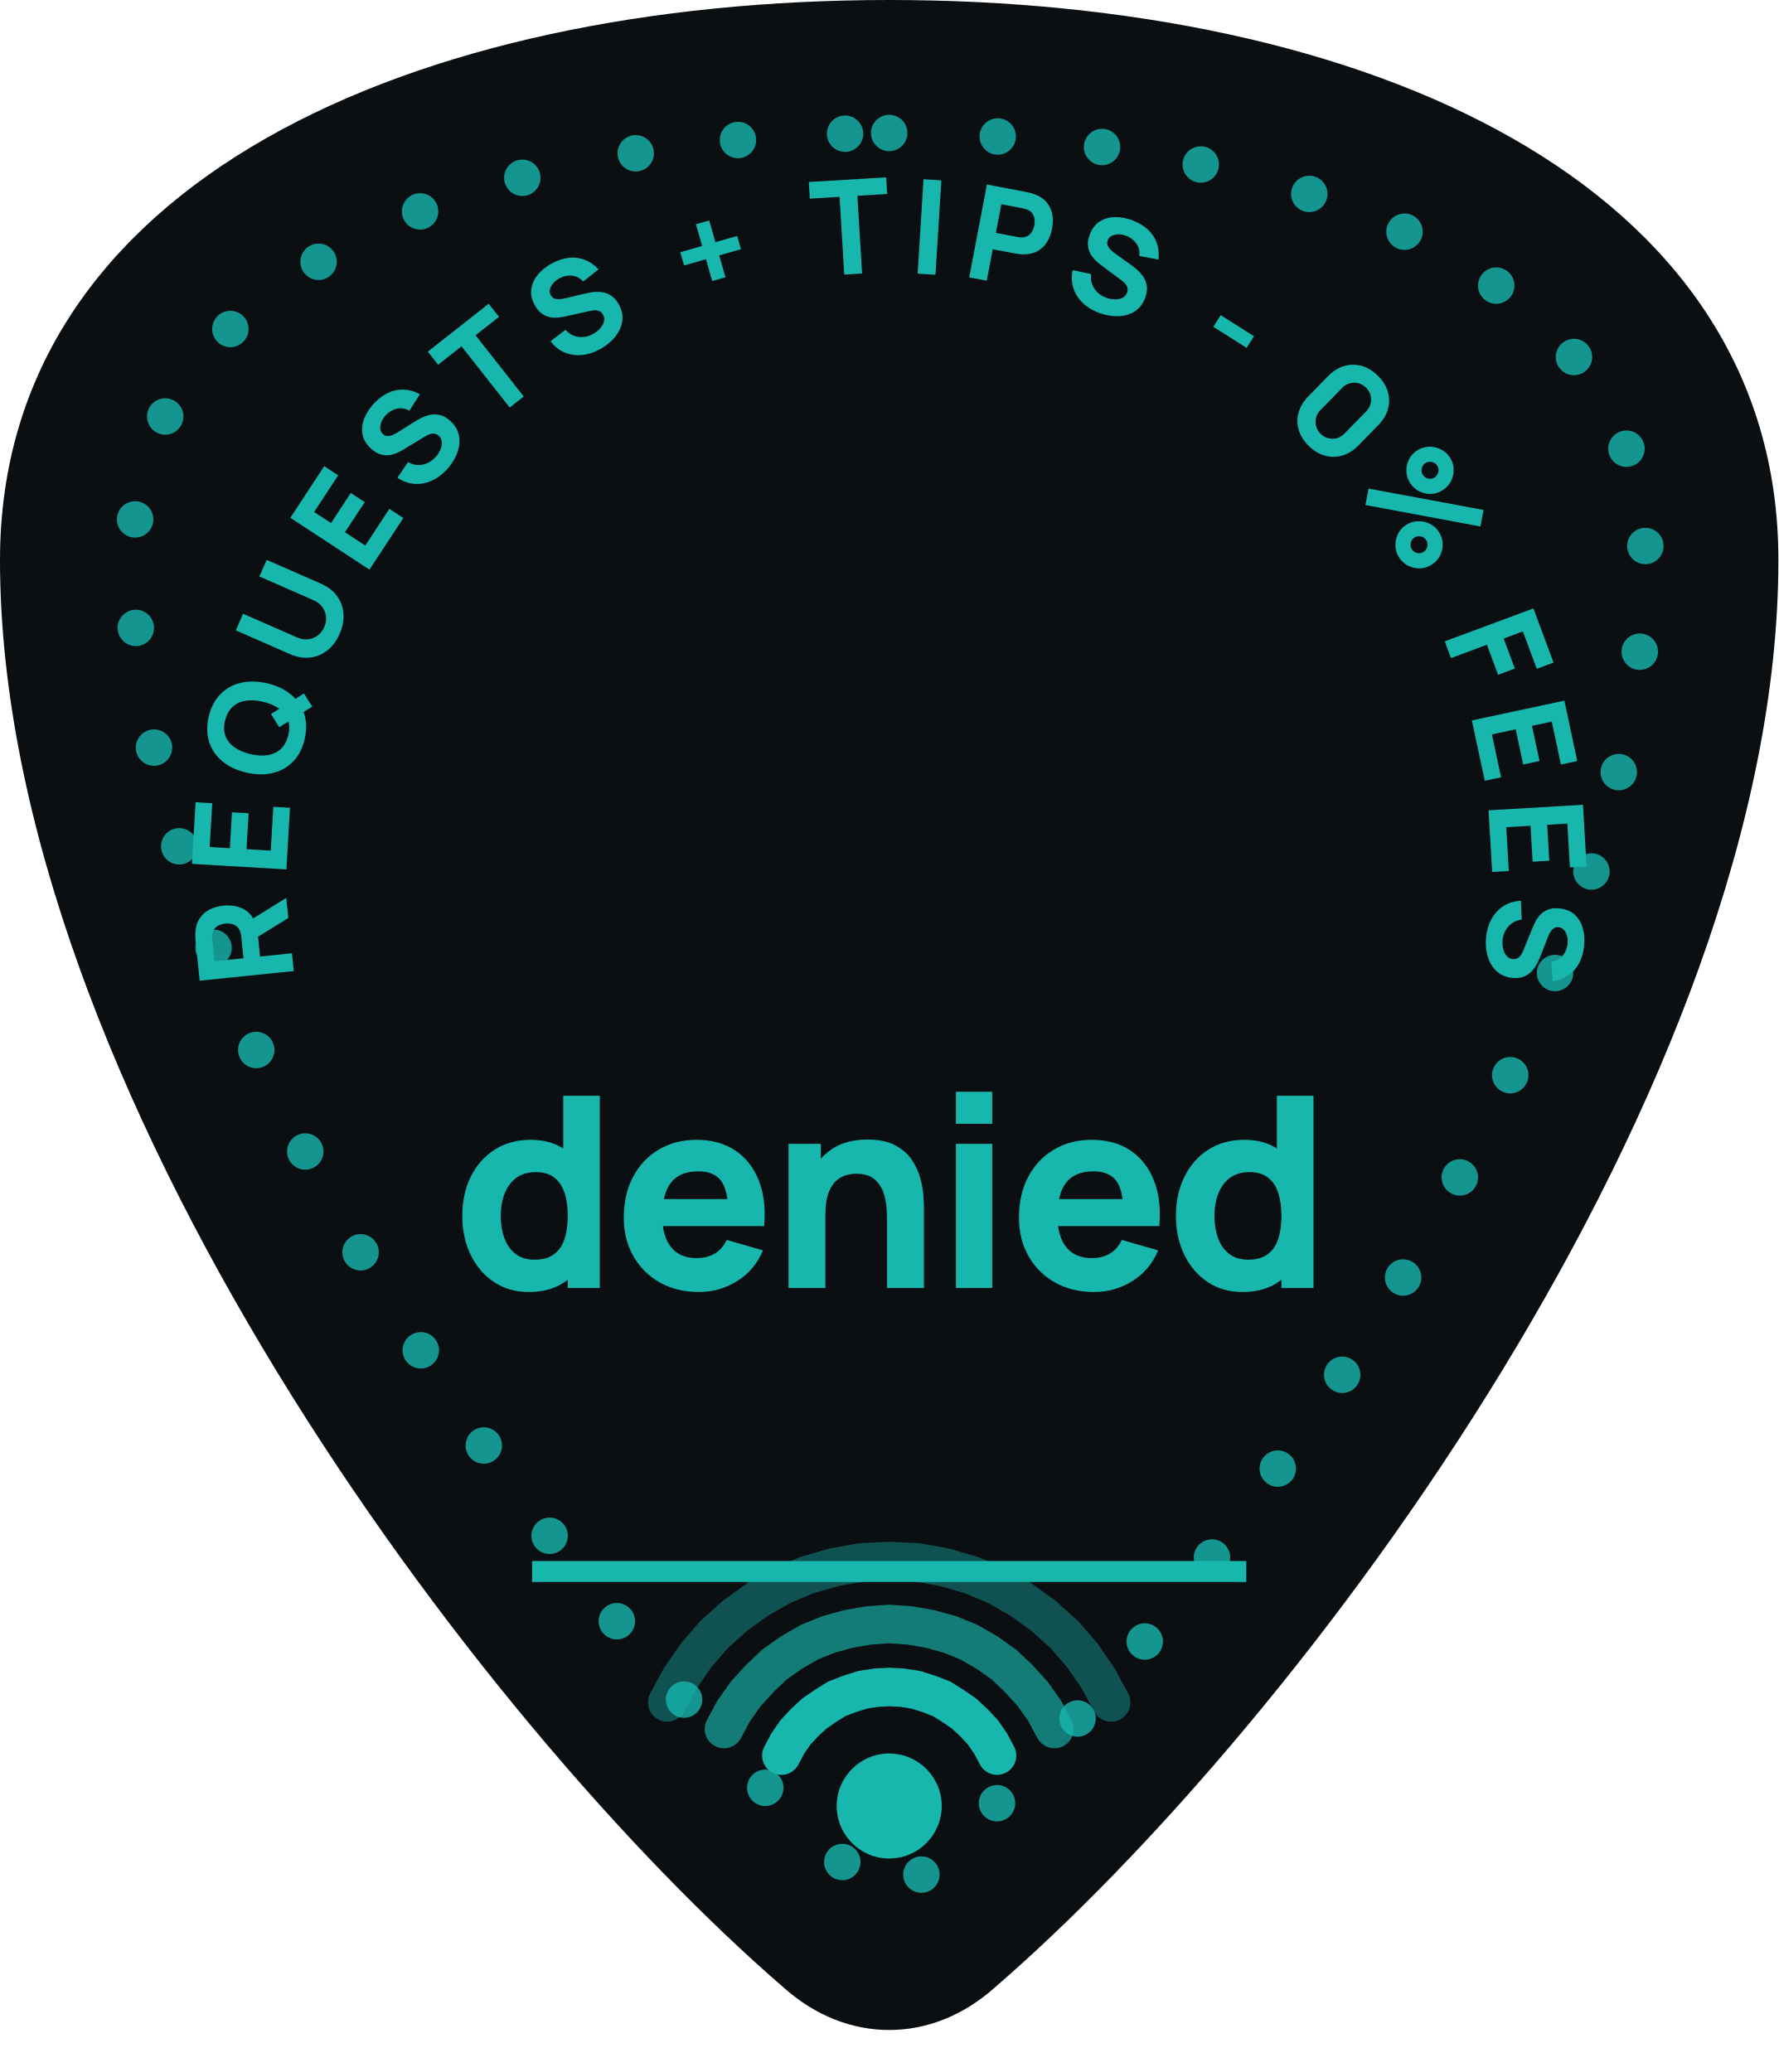
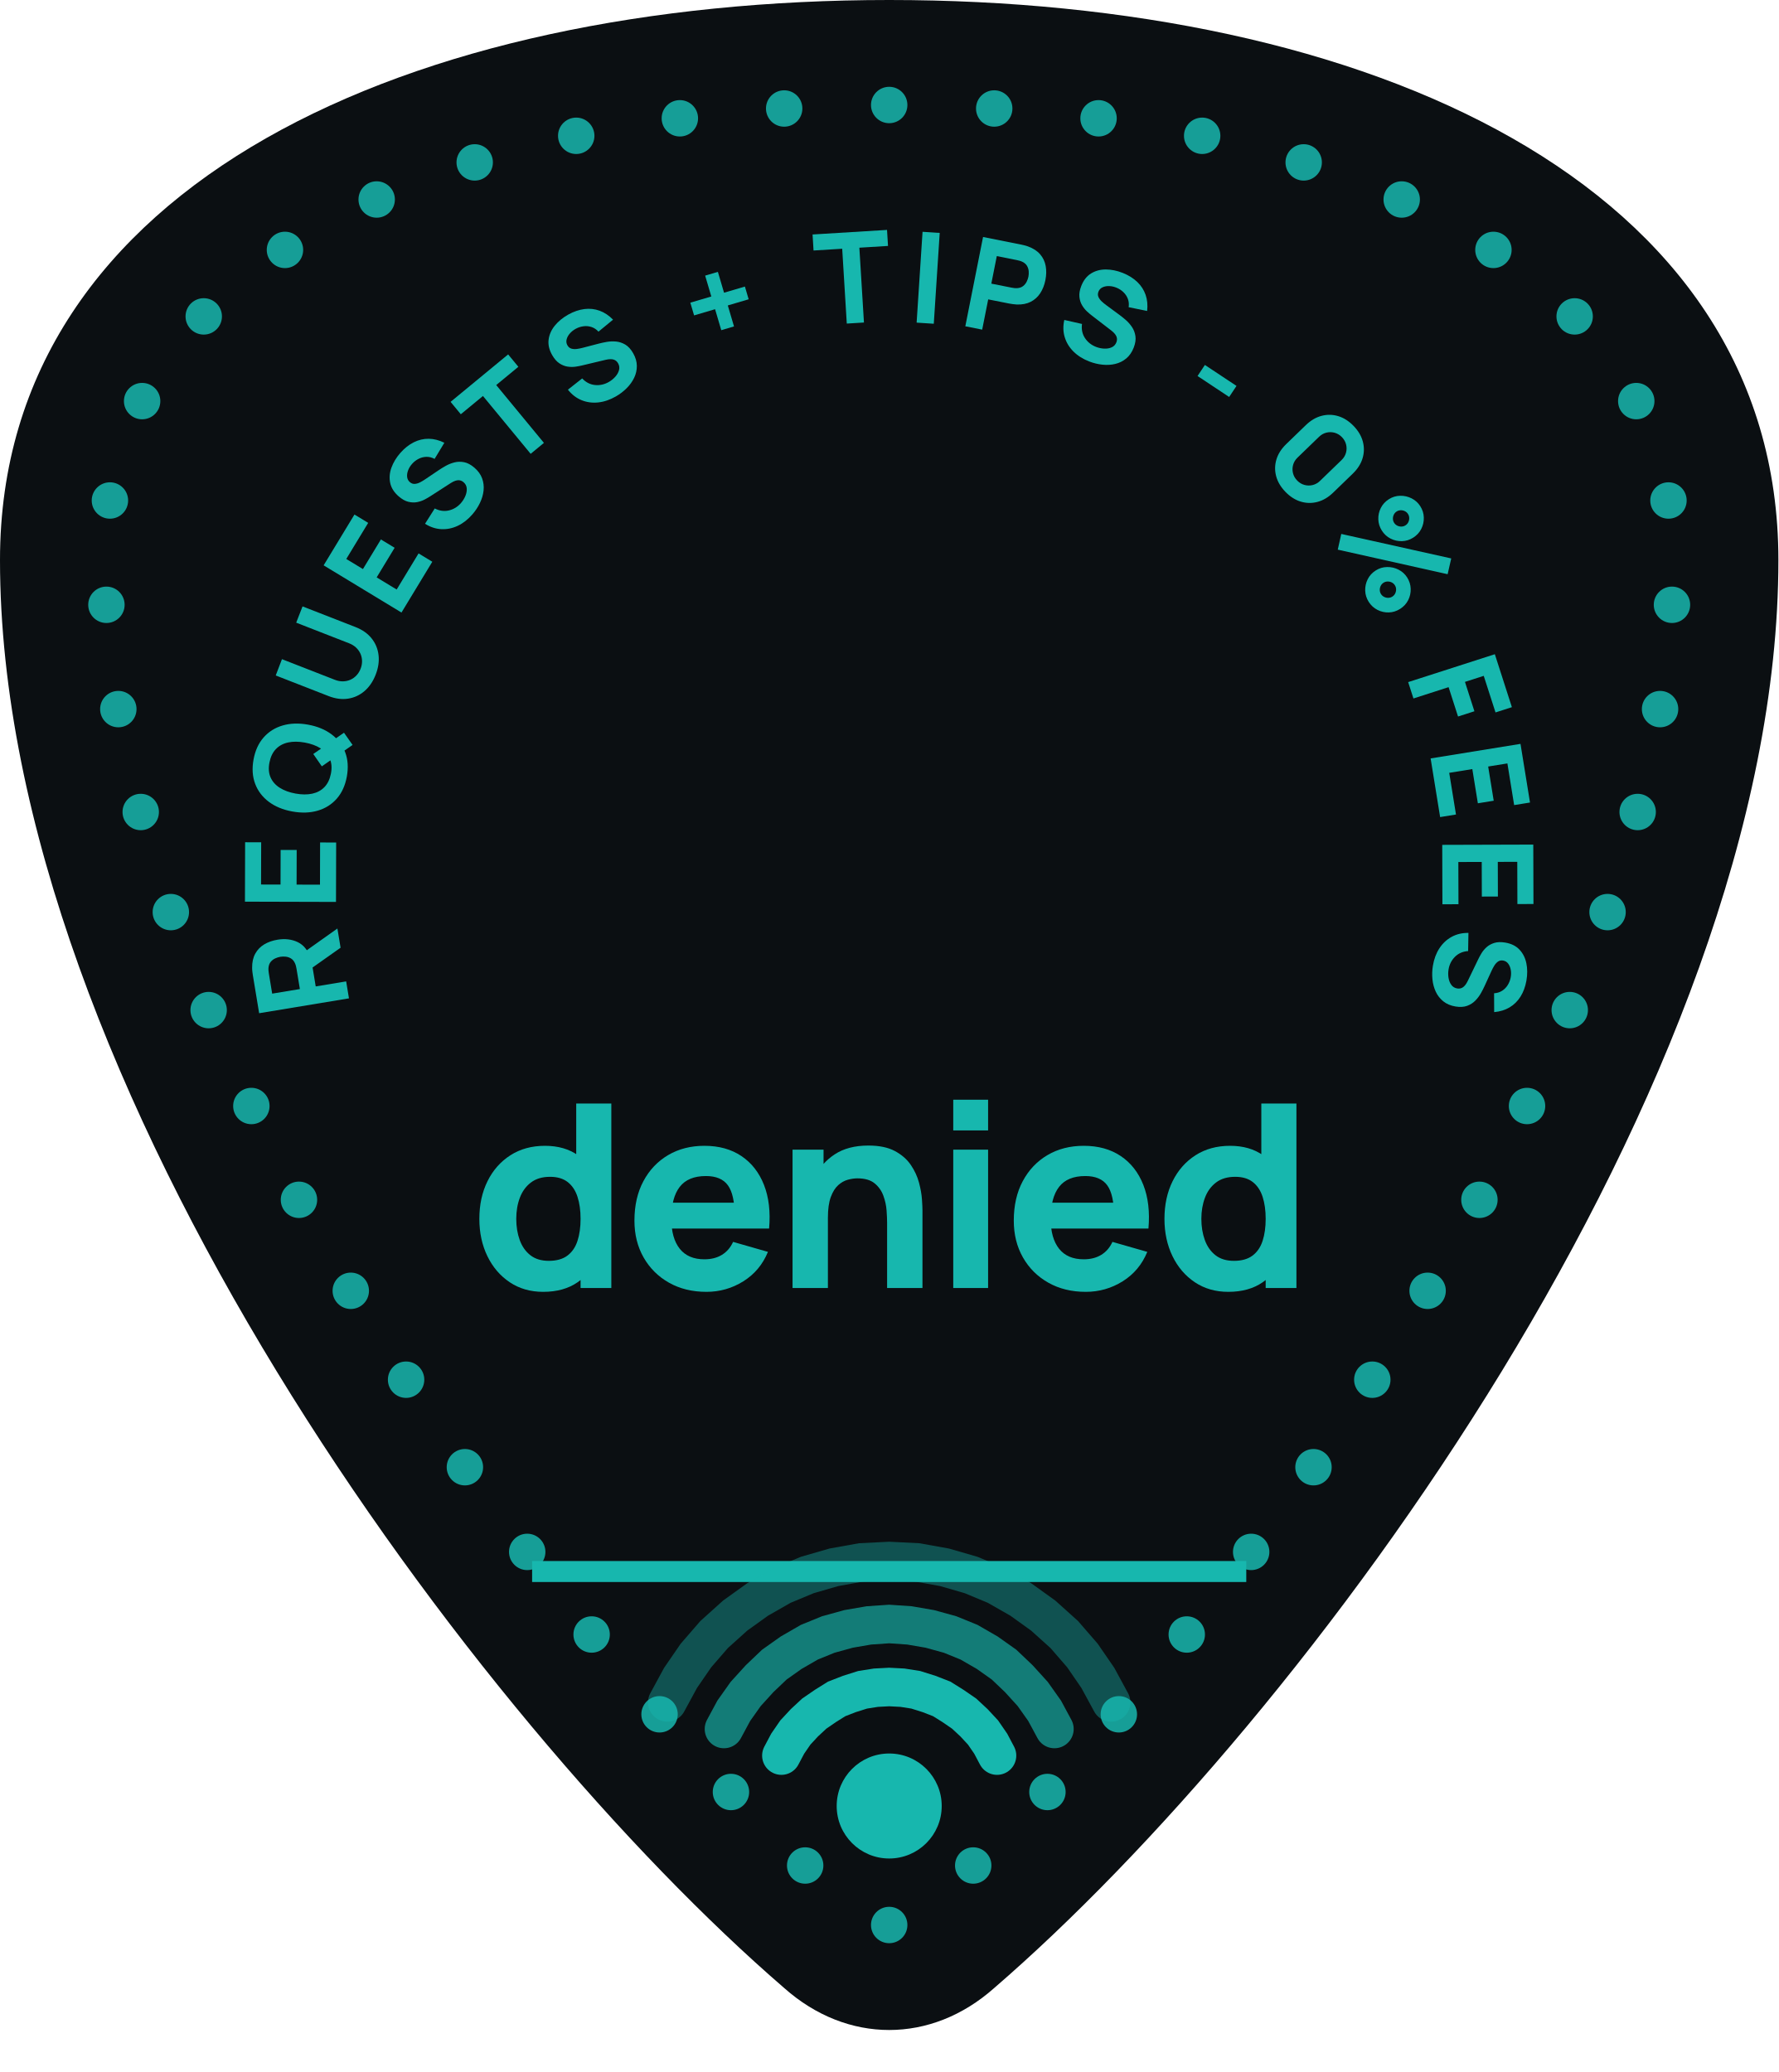
<svg xmlns="http://www.w3.org/2000/svg" viewBox="0 0 25.4 29.6" width="25.4mm" height="29.6mm">
  <defs>
    <clipPath id="pk">
      <path d="M 12.7 0.0 C 19.5 0.0 25.4 2.6 25.4 8.0 C 25.4 15.5 18.6 24.6 14.2 28.4 C 13.3 29.2 12.1 29.2 11.2 28.4 C 6.8 24.6 0.0 15.5 0.0 8.0 C 0.0 2.6 5.9 0.0 12.7 0.0 Z" />
    </clipPath>
  </defs>
  <path d="M 12.7 0.0 C 19.5 0.0 25.4 2.6 25.4 8.0 C 25.4 15.5 18.6 24.6 14.2 28.4 C 13.3 29.2 12.1 29.2 11.2 28.4 C 6.8 24.6 0.0 15.5 0.0 8.0 C 0.0 2.6 5.9 0.0 12.7 0.0 Z" fill="#0B0F12" />
  <g clip-path="url(#pk)">
-     <circle cx="12.70" cy="1.90" r="0.26" fill="#17B7AE" opacity="0.8" />
-     <circle cx="14.25" cy="1.95" r="0.26" fill="#17B7AE" opacity="0.8" />
-     <circle cx="15.74" cy="2.10" r="0.26" fill="#17B7AE" opacity="0.8" />
-     <circle cx="17.15" cy="2.35" r="0.26" fill="#17B7AE" opacity="0.8" />
-     <circle cx="18.70" cy="2.77" r="0.26" fill="#17B7AE" opacity="0.8" />
-     <circle cx="20.06" cy="3.31" r="0.26" fill="#17B7AE" opacity="0.8" />
-     <circle cx="21.37" cy="4.08" r="0.26" fill="#17B7AE" opacity="0.8" />
-     <circle cx="22.48" cy="5.10" r="0.26" fill="#17B7AE" opacity="0.8" />
-     <circle cx="23.23" cy="6.41" r="0.26" fill="#17B7AE" opacity="0.8" />
-     <circle cx="23.50" cy="7.80" r="0.26" fill="#17B7AE" opacity="0.8" />
-     <circle cx="23.42" cy="9.31" r="0.26" fill="#17B7AE" opacity="0.8" />
-     <circle cx="23.12" cy="11.03" r="0.26" fill="#17B7AE" opacity="0.8" />
-     <circle cx="22.73" cy="12.45" r="0.26" fill="#17B7AE" opacity="0.8" />
-     <circle cx="22.21" cy="13.90" r="0.26" fill="#17B7AE" opacity="0.8" />
-     <circle cx="21.57" cy="15.36" r="0.26" fill="#17B7AE" opacity="0.8" />
-     <circle cx="20.85" cy="16.82" r="0.26" fill="#17B7AE" opacity="0.8" />
-     <circle cx="20.04" cy="18.25" r="0.26" fill="#17B7AE" opacity="0.8" />
-     <circle cx="19.17" cy="19.64" r="0.26" fill="#17B7AE" opacity="0.8" />
-     <circle cx="18.25" cy="20.98" r="0.26" fill="#17B7AE" opacity="0.8" />
-     <circle cx="17.31" cy="22.25" r="0.26" fill="#17B7AE" opacity="0.8" />
-     <circle cx="16.35" cy="23.45" r="0.26" fill="#17B7AE" opacity="0.8" />
-     <circle cx="15.39" cy="24.55" r="0.26" fill="#17B7AE" opacity="0.8" />
-     <circle cx="14.24" cy="25.76" r="0.26" fill="#17B7AE" opacity="0.8" />
-     <circle cx="13.16" cy="26.78" r="0.26" fill="#17B7AE" opacity="0.8" />
-     <circle cx="12.03" cy="26.60" r="0.26" fill="#17B7AE" opacity="0.8" />
-     <circle cx="10.93" cy="25.54" r="0.26" fill="#17B7AE" opacity="0.8" />
-     <circle cx="9.77" cy="24.28" r="0.26" fill="#17B7AE" opacity="0.8" />
-     <circle cx="8.81" cy="23.16" r="0.26" fill="#17B7AE" opacity="0.8" />
-     <circle cx="7.85" cy="21.94" r="0.26" fill="#17B7AE" opacity="0.8" />
-     <circle cx="6.91" cy="20.65" r="0.26" fill="#17B7AE" opacity="0.8" />
-     <circle cx="6.01" cy="19.29" r="0.26" fill="#17B7AE" opacity="0.8" />
-     <circle cx="5.15" cy="17.89" r="0.26" fill="#17B7AE" opacity="0.8" />
-     <circle cx="4.36" cy="16.45" r="0.26" fill="#17B7AE" opacity="0.8" />
-     <circle cx="3.66" cy="15.00" r="0.26" fill="#17B7AE" opacity="0.8" />
-     <circle cx="3.05" cy="13.54" r="0.26" fill="#17B7AE" opacity="0.8" />
-     <circle cx="2.56" cy="12.09" r="0.26" fill="#17B7AE" opacity="0.8" />
-     <circle cx="2.20" cy="10.68" r="0.26" fill="#17B7AE" opacity="0.8" />
-     <circle cx="1.94" cy="8.97" r="0.26" fill="#17B7AE" opacity="0.8" />
-     <circle cx="1.93" cy="7.42" r="0.26" fill="#17B7AE" opacity="0.8" />
-     <circle cx="2.36" cy="5.95" r="0.26" fill="#17B7AE" opacity="0.8" />
-     <circle cx="3.29" cy="4.70" r="0.26" fill="#17B7AE" opacity="0.8" />
-     <circle cx="4.55" cy="3.74" r="0.26" fill="#17B7AE" opacity="0.8" />
-     <circle cx="6.00" cy="3.02" r="0.26" fill="#17B7AE" opacity="0.8" />
-     <circle cx="7.46" cy="2.54" r="0.26" fill="#17B7AE" opacity="0.8" />
-     <circle cx="9.08" cy="2.19" r="0.26" fill="#17B7AE" opacity="0.8" />
-     <circle cx="10.54" cy="2.00" r="0.26" fill="#17B7AE" opacity="0.8" />
-     <circle cx="12.07" cy="1.91" r="0.26" fill="#17B7AE" opacity="0.8" />
+     <circle cx="12.70" cy="1.50" r="0.26" fill="#17B7AE" opacity="0.85" />
+     <circle cx="14.20" cy="1.55" r="0.26" fill="#17B7AE" opacity="0.85" />
+     <circle cx="15.69" cy="1.69" r="0.26" fill="#17B7AE" opacity="0.85" />
+     <circle cx="17.17" cy="1.94" r="0.26" fill="#17B7AE" opacity="0.85" />
+     <circle cx="18.62" cy="2.32" r="0.26" fill="#17B7AE" opacity="0.85" />
+     <circle cx="20.02" cy="2.85" r="0.26" fill="#17B7AE" opacity="0.85" />
+     <circle cx="21.33" cy="3.57" r="0.26" fill="#17B7AE" opacity="0.85" />
+     <circle cx="22.49" cy="4.52" r="0.26" fill="#17B7AE" opacity="0.85" />
+     <circle cx="23.37" cy="5.73" r="0.26" fill="#17B7AE" opacity="0.85" />
+     <circle cx="23.83" cy="7.15" r="0.26" fill="#17B7AE" opacity="0.85" />
+     <circle cx="23.88" cy="8.64" r="0.26" fill="#17B7AE" opacity="0.85" />
+     <circle cx="23.71" cy="10.13" r="0.26" fill="#17B7AE" opacity="0.85" />
+     <circle cx="23.39" cy="11.60" r="0.26" fill="#17B7AE" opacity="0.85" />
+     <circle cx="22.96" cy="13.03" r="0.26" fill="#17B7AE" opacity="0.85" />
+     <circle cx="22.42" cy="14.43" r="0.26" fill="#17B7AE" opacity="0.85" />
+     <circle cx="21.81" cy="15.80" r="0.26" fill="#17B7AE" opacity="0.85" />
+     <circle cx="21.13" cy="17.14" r="0.26" fill="#17B7AE" opacity="0.85" />
+     <circle cx="20.39" cy="18.44" r="0.26" fill="#17B7AE" opacity="0.85" />
+     <circle cx="19.60" cy="19.71" r="0.26" fill="#17B7AE" opacity="0.85" />
+     <circle cx="18.76" cy="20.96" r="0.26" fill="#17B7AE" opacity="0.85" />
+     <circle cx="17.87" cy="22.17" r="0.26" fill="#17B7AE" opacity="0.85" />
+     <circle cx="16.95" cy="23.35" r="0.26" fill="#17B7AE" opacity="0.85" />
+     <circle cx="15.98" cy="24.49" r="0.26" fill="#17B7AE" opacity="0.85" />
+     <circle cx="14.96" cy="25.60" r="0.26" fill="#17B7AE" opacity="0.85" />
+     <circle cx="13.90" cy="26.65" r="0.26" fill="#17B7AE" opacity="0.85" />
+     <circle cx="12.70" cy="27.50" r="0.26" fill="#17B7AE" opacity="0.85" />
+     <circle cx="11.50" cy="26.65" r="0.26" fill="#17B7AE" opacity="0.85" />
+     <circle cx="10.44" cy="25.60" r="0.26" fill="#17B7AE" opacity="0.85" />
+     <circle cx="9.42" cy="24.49" r="0.26" fill="#17B7AE" opacity="0.85" />
+     <circle cx="8.45" cy="23.35" r="0.26" fill="#17B7AE" opacity="0.85" />
+     <circle cx="7.53" cy="22.17" r="0.26" fill="#17B7AE" opacity="0.85" />
+     <circle cx="6.64" cy="20.96" r="0.26" fill="#17B7AE" opacity="0.85" />
+     <circle cx="5.80" cy="19.71" r="0.26" fill="#17B7AE" opacity="0.85" />
+     <circle cx="5.01" cy="18.44" r="0.26" fill="#17B7AE" opacity="0.85" />
+     <circle cx="4.27" cy="17.14" r="0.26" fill="#17B7AE" opacity="0.85" />
+     <circle cx="3.59" cy="15.80" r="0.26" fill="#17B7AE" opacity="0.85" />
+     <circle cx="2.98" cy="14.43" r="0.26" fill="#17B7AE" opacity="0.85" />
+     <circle cx="2.44" cy="13.03" r="0.26" fill="#17B7AE" opacity="0.85" />
+     <circle cx="2.01" cy="11.60" r="0.26" fill="#17B7AE" opacity="0.85" />
+     <circle cx="1.69" cy="10.13" r="0.26" fill="#17B7AE" opacity="0.85" />
+     <circle cx="1.52" cy="8.64" r="0.26" fill="#17B7AE" opacity="0.85" />
+     <circle cx="1.57" cy="7.15" r="0.26" fill="#17B7AE" opacity="0.85" />
+     <circle cx="2.03" cy="5.73" r="0.26" fill="#17B7AE" opacity="0.85" />
+     <circle cx="2.91" cy="4.52" r="0.26" fill="#17B7AE" opacity="0.85" />
+     <circle cx="4.07" cy="3.57" r="0.26" fill="#17B7AE" opacity="0.85" />
+     <circle cx="5.38" cy="2.85" r="0.26" fill="#17B7AE" opacity="0.85" />
+     <circle cx="6.78" cy="2.32" r="0.26" fill="#17B7AE" opacity="0.85" />
+     <circle cx="8.23" cy="1.94" r="0.26" fill="#17B7AE" opacity="0.85" />
+     <circle cx="9.71" cy="1.69" r="0.26" fill="#17B7AE" opacity="0.85" />
+     <circle cx="11.20" cy="1.55" r="0.26" fill="#17B7AE" opacity="0.85" />
    <rect x="7.6" y="22.3" width="10.2" height="0.3" fill="#17B7AE" />
    <path d="M11.16 25.08 L11.25 24.91 L11.36 24.75 L11.49 24.61 L11.63 24.48 L11.79 24.37 L11.95 24.27 L12.13 24.20 L12.32 24.14 L12.51 24.11 L12.70 24.10 L12.89 24.11 L13.08 24.14 L13.27 24.20 L13.45 24.27 L13.61 24.37 L13.77 24.48 L13.91 24.61 L14.04 24.75 L14.15 24.91 L14.24 25.08" fill="none" stroke="#17B7AE" stroke-width="0.55" stroke-linecap="round" opacity="1.0" />
    <path d="M10.34 24.70 L10.48 24.44 L10.65 24.20 L10.85 23.98 L11.06 23.78 L11.30 23.61 L11.56 23.46 L11.83 23.35 L12.12 23.27 L12.41 23.22 L12.70 23.20 L12.99 23.22 L13.28 23.27 L13.57 23.35 L13.84 23.46 L14.10 23.61 L14.34 23.78 L14.55 23.98 L14.75 24.20 L14.92 24.44 L15.06 24.70" fill="none" stroke="#17B7AE" stroke-width="0.55" stroke-linecap="round" opacity="0.65" />
    <path d="M9.53 24.32 L9.72 23.97 L9.94 23.65 L10.20 23.35 L10.50 23.08 L10.82 22.85 L11.17 22.65 L11.53 22.50 L11.91 22.39 L12.30 22.32 L12.70 22.30 L13.10 22.32 L13.49 22.39 L13.87 22.50 L14.23 22.65 L14.58 22.85 L14.90 23.08 L15.20 23.35 L15.46 23.65 L15.68 23.97 L15.87 24.32" fill="none" stroke="#17B7AE" stroke-width="0.55" stroke-linecap="round" opacity="0.4" />
    <circle cx="12.7" cy="25.8" r="0.75" fill="#17B7AE" />
-     <g transform="translate(4.145 13.378) rotate(-95.86)" opacity="1.0">
-       <path transform="translate(-0.628 0) scale(0.000938 -0.000938)" d="M140 0V1440H748Q769 1440 804.5 1438.5Q840 1437 868 1432Q997 1412 1079.5 1347.0Q1162 1282 1201.0 1183.5Q1240 1085 1240 964Q1240 783 1150.0 654.5Q1060 526 868 496L748 488H412V0ZM952 0 668 586 948 640 1260 0ZM412 742H736Q757 742 782.0 744.0Q807 746 828 752Q883 767 913.0 802.5Q943 838 954.5 881.5Q966 925 966 964Q966 1003 954.5 1046.5Q943 1090 913.0 1125.5Q883 1161 828 1176Q807 1182 782.0 1184.0Q757 1186 736 1186H412Z" fill="#17B7AE" />
+     <g transform="translate(4.906 13.790) rotate(-99.40)" opacity="1.0">
+       <path transform="translate(-0.605 0) scale(0.000903 -0.000903)" d="M140 0V1440H748Q769 1440 804.5 1438.5Q840 1437 868 1432Q997 1412 1079.5 1347.0Q1162 1282 1201.0 1183.5Q1240 1085 1240 964Q1240 783 1150.0 654.5Q1060 526 868 496L748 488H412V0ZM952 0 668 586 948 640 1260 0ZM412 742H736Q757 742 782.0 744.0Q807 746 828 752Q883 767 913.0 802.5Q943 838 954.5 881.5Q966 925 966 964Q966 1003 954.5 1046.5Q943 1090 913.0 1125.5Q883 1161 828 1176Q807 1182 782.0 1184.0Q757 1186 736 1186H412Z" fill="#17B7AE" />
    </g>
-     <g transform="translate(4.115 11.999) rotate(-86.66)" opacity="1.0">
-       <path transform="translate(-0.553 0) scale(0.000938 -0.000938)" d="M140 0V1440H1080V1186H412V878H960V624H412V254H1080V0Z" fill="#17B7AE" />
+     <g transform="translate(4.800 12.478) rotate(-89.84)" opacity="1.0">
+       <path transform="translate(-0.533 0) scale(0.000903 -0.000903)" d="M140 0V1440H1080V1186H412V878H960V624H412V254H1080V0Z" fill="#17B7AE" />
    </g>
-     <g transform="translate(4.324 10.552) rotate(-76.91)" opacity="1.0">
-       <path transform="translate(-0.711 0) scale(0.000938 -0.000938)" d="M1266 -30 846 388 1014 556 1432 138ZM758 -30Q542 -30 385.5 64.0Q229 158 144.5 327.0Q60 496 60 720Q60 944 144.5 1113.0Q229 1282 385.5 1376.0Q542 1470 758 1470Q974 1470 1130.5 1376.0Q1287 1282 1371.5 1113.0Q1456 944 1456 720Q1456 496 1371.5 327.0Q1287 158 1130.5 64.0Q974 -30 758 -30ZM758 226Q895 224 986.0 285.0Q1077 346 1122.5 458.0Q1168 570 1168 720Q1168 870 1122.5 980.0Q1077 1090 986.0 1151.0Q895 1212 758 1214Q621 1216 530.0 1155.0Q439 1094 393.5 982.0Q348 870 348 720Q348 570 393.5 460.0Q439 350 530.0 289.0Q621 228 758 226Z" fill="#17B7AE" />
+     <g transform="translate(4.927 11.089) rotate(-79.71)" opacity="1.0">
+       <path transform="translate(-0.684 0) scale(0.000903 -0.000903)" d="M1266 -30 846 388 1014 556 1432 138ZM758 -30Q542 -30 385.5 64.0Q229 158 144.5 327.0Q60 496 60 720Q60 944 144.5 1113.0Q229 1282 385.5 1376.0Q542 1470 758 1470Q974 1470 1130.5 1376.0Q1287 1282 1371.5 1113.0Q1456 944 1456 720Q1456 496 1371.5 327.0Q1287 158 1130.5 64.0Q974 -30 758 -30ZM758 226Q895 224 986.0 285.0Q1077 346 1122.5 458.0Q1168 570 1168 720Q1168 870 1122.5 980.0Q1077 1090 986.0 1151.0Q895 1212 758 1214Q621 1216 530.0 1155.0Q439 1094 393.5 982.0Q348 870 348 720Q348 570 393.5 460.0Q439 350 530.0 289.0Q621 228 758 226Z" fill="#17B7AE" />
    </g>
-     <g transform="translate(4.825 9.044) rotate(-66.31)" opacity="1.0">
-       <path transform="translate(-0.681 0) scale(0.000938 -0.000938)" d="M726 -30Q552 -30 420.0 40.5Q288 111 214.0 239.0Q140 367 140 540V1438L416 1440V542Q416 471 440.0 413.0Q464 355 506.5 313.0Q549 271 605.5 248.5Q662 226 726 226Q792 226 848.5 249.0Q905 272 947.0 314.0Q989 356 1012.5 414.0Q1036 472 1036 542V1440H1312V540Q1312 367 1238.0 239.0Q1164 111 1032.0 40.5Q900 -30 726 -30Z" fill="#17B7AE" />
+     <g transform="translate(5.340 9.629) rotate(-68.69)" opacity="1.0">
+       <path transform="translate(-0.655 0) scale(0.000903 -0.000903)" d="M726 -30Q552 -30 420.0 40.5Q288 111 214.0 239.0Q140 367 140 540V1438L416 1440V542Q416 471 440.0 413.0Q464 355 506.5 313.0Q549 271 605.5 248.5Q662 226 726 226Q792 226 848.5 249.0Q905 272 947.0 314.0Q989 356 1012.5 414.0Q1036 472 1036 542V1440H1312V540Q1312 367 1238.0 239.0Q1164 111 1032.0 40.5Q900 -30 726 -30Z" fill="#17B7AE" />
    </g>
-     <g transform="translate(5.508 7.785) rotate(-56.75)" opacity="1.0">
-       <path transform="translate(-0.553 0) scale(0.000938 -0.000938)" d="M140 0V1440H1080V1186H412V878H960V624H412V254H1080V0Z" fill="#17B7AE" />
+     <g transform="translate(5.945 8.403) rotate(-58.76)" opacity="1.0">
+       <path transform="translate(-0.533 0) scale(0.000903 -0.000903)" d="M140 0V1440H1080V1186H412V878H960V624H412V254H1080V0Z" fill="#17B7AE" />
    </g>
-     <g transform="translate(6.355 6.695) rotate(-47.55)" opacity="1.0">
-       <path transform="translate(-0.629 0) scale(0.000938 -0.000938)" d="M684 -30Q524 -30 395.5 26.5Q267 83 184.5 188.5Q102 294 80 440L364 482Q394 358 488.0 291.0Q582 224 702 224Q769 224 832.0 245.0Q895 266 935.5 307.0Q976 348 976 408Q976 430 969.5 450.5Q963 471 948.0 489.0Q933 507 905.5 523.0Q878 539 836 552L462 662Q420 674 364.5 696.0Q309 718 257.0 759.0Q205 800 170.5 867.5Q136 935 136 1038Q136 1183 209.0 1279.0Q282 1375 404.0 1422.0Q526 1469 674 1468Q823 1466 940.0 1417.0Q1057 1368 1136.0 1274.5Q1215 1181 1250 1046L956 996Q940 1066 897.0 1114.0Q854 1162 794.5 1187.0Q735 1212 670 1214Q606 1216 549.5 1196.5Q493 1177 457.5 1140.0Q422 1103 422 1052Q422 1005 451.0 975.5Q480 946 524.0 928.0Q568 910 614 898L864 830Q920 815 988.0 790.5Q1056 766 1118.5 722.5Q1181 679 1221.5 608.0Q1262 537 1262 428Q1262 312 1213.5 225.5Q1165 139 1083.0 82.5Q1001 26 897.5 -2.0Q794 -30 684 -30Z" fill="#17B7AE" />
+     <g transform="translate(6.720 7.338) rotate(-49.20)" opacity="1.0">
+       <path transform="translate(-0.606 0) scale(0.000903 -0.000903)" d="M684 -30Q524 -30 395.5 26.5Q267 83 184.5 188.5Q102 294 80 440L364 482Q394 358 488.0 291.0Q582 224 702 224Q769 224 832.0 245.0Q895 266 935.5 307.0Q976 348 976 408Q976 430 969.5 450.5Q963 471 948.0 489.0Q933 507 905.5 523.0Q878 539 836 552L462 662Q420 674 364.5 696.0Q309 718 257.0 759.0Q205 800 170.5 867.5Q136 935 136 1038Q136 1183 209.0 1279.0Q282 1375 404.0 1422.0Q526 1469 674 1468Q823 1466 940.0 1417.0Q1057 1368 1136.0 1274.5Q1215 1181 1250 1046L956 996Q940 1066 897.0 1114.0Q854 1162 794.5 1187.0Q735 1212 670 1214Q606 1216 549.5 1196.5Q493 1177 457.5 1140.0Q422 1103 422 1052Q422 1005 451.0 975.5Q480 946 524.0 928.0Q568 910 614 898L864 830Q920 815 988.0 790.5Q1056 766 1118.5 722.5Q1181 679 1221.5 608.0Q1262 537 1262 428Q1262 312 1213.5 225.5Q1165 139 1083.0 82.5Q1001 26 897.5 -2.0Q794 -30 684 -30Z" fill="#17B7AE" />
    </g>
-     <g transform="translate(7.380 5.743) rotate(-38.21)" opacity="1.0">
-       <path transform="translate(-0.572 0) scale(0.000938 -0.000938)" d="M474 0V1186H20V1440H1200V1186H746V0Z" fill="#17B7AE" />
+     <g transform="translate(7.674 6.405) rotate(-39.51)" opacity="1.0">
+       <path transform="translate(-0.551 0) scale(0.000903 -0.000903)" d="M474 0V1186H20V1440H1200V1186H746V0Z" fill="#17B7AE" />
    </g>
-     <g transform="translate(8.547 4.969) rotate(-28.88)" opacity="1.0">
-       <path transform="translate(-0.629 0) scale(0.000938 -0.000938)" d="M684 -30Q524 -30 395.5 26.5Q267 83 184.5 188.5Q102 294 80 440L364 482Q394 358 488.0 291.0Q582 224 702 224Q769 224 832.0 245.0Q895 266 935.5 307.0Q976 348 976 408Q976 430 969.5 450.5Q963 471 948.0 489.0Q933 507 905.5 523.0Q878 539 836 552L462 662Q420 674 364.5 696.0Q309 718 257.0 759.0Q205 800 170.5 867.5Q136 935 136 1038Q136 1183 209.0 1279.0Q282 1375 404.0 1422.0Q526 1469 674 1468Q823 1466 940.0 1417.0Q1057 1368 1136.0 1274.5Q1215 1181 1250 1046L956 996Q940 1066 897.0 1114.0Q854 1162 794.5 1187.0Q735 1212 670 1214Q606 1216 549.5 1196.5Q493 1177 457.5 1140.0Q422 1103 422 1052Q422 1005 451.0 975.5Q480 946 524.0 928.0Q568 910 614 898L864 830Q920 815 988.0 790.5Q1056 766 1118.5 722.5Q1181 679 1221.5 608.0Q1262 537 1262 428Q1262 312 1213.5 225.5Q1165 139 1083.0 82.5Q1001 26 897.5 -2.0Q794 -30 684 -30Z" fill="#17B7AE" />
+     <g transform="translate(8.772 5.646) rotate(-29.82)" opacity="1.0">
+       <path transform="translate(-0.606 0) scale(0.000903 -0.000903)" d="M684 -30Q524 -30 395.5 26.5Q267 83 184.5 188.5Q102 294 80 440L364 482Q394 358 488.0 291.0Q582 224 702 224Q769 224 832.0 245.0Q895 266 935.5 307.0Q976 348 976 408Q976 430 969.5 450.5Q963 471 948.0 489.0Q933 507 905.5 523.0Q878 539 836 552L462 662Q420 674 364.5 696.0Q309 718 257.0 759.0Q205 800 170.5 867.5Q136 935 136 1038Q136 1183 209.0 1279.0Q282 1375 404.0 1422.0Q526 1469 674 1468Q823 1466 940.0 1417.0Q1057 1368 1136.0 1274.5Q1215 1181 1250 1046L956 996Q940 1066 897.0 1114.0Q854 1162 794.5 1187.0Q735 1212 670 1214Q606 1216 549.5 1196.5Q493 1177 457.5 1140.0Q422 1103 422 1052Q422 1005 451.0 975.5Q480 946 524.0 928.0Q568 910 614 898L864 830Q920 815 988.0 790.5Q1056 766 1118.5 722.5Q1181 679 1221.5 608.0Q1262 537 1262 428Q1262 312 1213.5 225.5Q1165 139 1083.0 82.5Q1001 26 897.5 -2.0Q794 -30 684 -30Z" fill="#17B7AE" />
    </g>
-     <g transform="translate(10.335 4.232) rotate(-15.96)" opacity="1.0">
-       <path transform="translate(-0.534 0) scale(0.000938 -0.000938)" d="M466 270V616H120V826H466V1170H676V826H1020V616H676V270Z" fill="#17B7AE" />
+     <g transform="translate(10.461 4.924) rotate(-16.46)" opacity="1.0">
+       <path transform="translate(-0.515 0) scale(0.000903 -0.000903)" d="M466 270V616H120V826H466V1170H676V826H1020V616H676V270Z" fill="#17B7AE" />
    </g>
-     <g transform="translate(12.185 3.915) rotate(-3.43)" opacity="1.0">
-       <path transform="translate(-0.572 0) scale(0.000938 -0.000938)" d="M474 0V1186H20V1440H1200V1186H746V0Z" fill="#17B7AE" />
+     <g transform="translate(12.217 4.615) rotate(-3.51)" opacity="1.0">
+       <path transform="translate(-0.551 0) scale(0.000903 -0.000903)" d="M474 0V1186H20V1440H1200V1186H746V0Z" fill="#17B7AE" />
    </g>
-     <g transform="translate(13.234 3.917) rotate(3.56)" opacity="1.0">
-       <path transform="translate(-0.278 0) scale(0.000938 -0.000938)" d="M160 0V1440H432V0Z" fill="#17B7AE" />
+     <g transform="translate(13.214 4.617) rotate(3.73)" opacity="1.0">
+       <path transform="translate(-0.267 0) scale(0.000903 -0.000903)" d="M160 0V1440H432V0Z" fill="#17B7AE" />
    </g>
-     <g transform="translate(14.312 4.052) rotate(10.80)" opacity="1.0">
-       <path transform="translate(-0.609 0) scale(0.000938 -0.000938)" d="M140 0V1440H748Q769 1440 804.5 1438.5Q840 1437 868 1432Q997 1412 1079.5 1347.0Q1162 1282 1201.0 1183.5Q1240 1085 1240 964Q1240 843 1200.5 744.5Q1161 646 1078.5 581.0Q996 516 868 496Q840 492 804.0 490.0Q768 488 748 488H412V0ZM412 742H736Q757 742 782.0 744.0Q807 746 828 752Q883 767 913.0 802.5Q943 838 954.5 881.5Q966 925 966 964Q966 1003 954.5 1046.5Q943 1090 913.0 1125.5Q883 1161 828 1176Q807 1182 782.0 1184.0Q757 1186 736 1186H412Z" fill="#17B7AE" />
+     <g transform="translate(14.239 4.751) rotate(11.23)" opacity="1.0">
+       <path transform="translate(-0.587 0) scale(0.000903 -0.000903)" d="M140 0V1440H748Q769 1440 804.5 1438.5Q840 1437 868 1432Q997 1412 1079.5 1347.0Q1162 1282 1201.0 1183.5Q1240 1085 1240 964Q1240 843 1200.5 744.5Q1161 646 1078.5 581.0Q996 516 868 496Q840 492 804.0 490.0Q768 488 748 488H412V0ZM412 742H736Q757 742 782.0 744.0Q807 746 828 752Q883 767 913.0 802.5Q943 838 954.5 881.5Q966 925 966 964Q966 1003 954.5 1046.5Q943 1090 913.0 1125.5Q883 1161 828 1176Q807 1182 782.0 1184.0Q757 1186 736 1186H412Z" fill="#17B7AE" />
    </g>
-     <g transform="translate(15.696 4.439) rotate(20.38)" opacity="1.0">
-       <path transform="translate(-0.629 0) scale(0.000938 -0.000938)" d="M684 -30Q524 -30 395.5 26.5Q267 83 184.5 188.5Q102 294 80 440L364 482Q394 358 488.0 291.0Q582 224 702 224Q769 224 832.0 245.0Q895 266 935.5 307.0Q976 348 976 408Q976 430 969.5 450.5Q963 471 948.0 489.0Q933 507 905.5 523.0Q878 539 836 552L462 662Q420 674 364.5 696.0Q309 718 257.0 759.0Q205 800 170.5 867.5Q136 935 136 1038Q136 1183 209.0 1279.0Q282 1375 404.0 1422.0Q526 1469 674 1468Q823 1466 940.0 1417.0Q1057 1368 1136.0 1274.5Q1215 1181 1250 1046L956 996Q940 1066 897.0 1114.0Q854 1162 794.5 1187.0Q735 1212 670 1214Q606 1216 549.5 1196.5Q493 1177 457.5 1140.0Q422 1103 422 1052Q422 1005 451.0 975.5Q480 946 524.0 928.0Q568 910 614 898L864 830Q920 815 988.0 790.5Q1056 766 1118.5 722.5Q1181 679 1221.5 608.0Q1262 537 1262 428Q1262 312 1213.5 225.5Q1165 139 1083.0 82.5Q1001 26 897.5 -2.0Q794 -30 684 -30Z" fill="#17B7AE" />
+     <g transform="translate(15.555 5.134) rotate(21.19)" opacity="1.0">
+       <path transform="translate(-0.606 0) scale(0.000903 -0.000903)" d="M684 -30Q524 -30 395.5 26.5Q267 83 184.5 188.5Q102 294 80 440L364 482Q394 358 488.0 291.0Q582 224 702 224Q769 224 832.0 245.0Q895 266 935.5 307.0Q976 348 976 408Q976 430 969.5 450.5Q963 471 948.0 489.0Q933 507 905.5 523.0Q878 539 836 552L462 662Q420 674 364.5 696.0Q309 718 257.0 759.0Q205 800 170.5 867.5Q136 935 136 1038Q136 1183 209.0 1279.0Q282 1375 404.0 1422.0Q526 1469 674 1468Q823 1466 940.0 1417.0Q1057 1368 1136.0 1274.5Q1215 1181 1250 1046L956 996Q940 1066 897.0 1114.0Q854 1162 794.5 1187.0Q735 1212 670 1214Q606 1216 549.5 1196.5Q493 1177 457.5 1140.0Q422 1103 422 1052Q422 1005 451.0 975.5Q480 946 524.0 928.0Q568 910 614 898L864 830Q920 815 988.0 790.5Q1056 766 1118.5 722.5Q1181 679 1221.5 608.0Q1262 537 1262 428Q1262 312 1213.5 225.5Q1165 139 1083.0 82.5Q1001 26 897.5 -2.0Q794 -30 684 -30Z" fill="#17B7AE" />
    </g>
-     <g transform="translate(17.303 5.236) rotate(32.36)" opacity="1.0">
-       <path transform="translate(-0.394 0) scale(0.000938 -0.000938)" d="M120 526V736H720V526Z" fill="#17B7AE" />
+     <g transform="translate(17.067 5.917) rotate(33.56)" opacity="1.0">
+       <path transform="translate(-0.379 0) scale(0.000903 -0.000903)" d="M120 526V736H720V526Z" fill="#17B7AE" />
    </g>
-     <g transform="translate(18.713 6.351) rotate(44.36)" opacity="1.0">
-       <path transform="translate(-0.632 0) scale(0.000938 -0.000938)" d="M674 -30Q514 -30 394.0 37.0Q274 104 207.0 224.0Q140 344 140 504V936Q140 1096 207.0 1216.0Q274 1336 394.0 1403.0Q514 1470 674 1470Q834 1470 954.0 1403.0Q1074 1336 1141.0 1216.0Q1208 1096 1208 936V504Q1208 344 1141.0 224.0Q1074 104 954.0 37.0Q834 -30 674 -30ZM674 228Q746 228 804.0 262.0Q862 296 896.0 354.0Q930 412 930 484V958Q930 1030 896.0 1088.0Q862 1146 804.0 1180.0Q746 1214 674 1214Q602 1214 544.0 1180.0Q486 1146 452.0 1088.0Q418 1030 418 958V484Q418 412 452.0 354.0Q486 296 544.0 262.0Q602 228 674 228Z" fill="#17B7AE" />
+     <g transform="translate(18.378 7.007) rotate(45.95)" opacity="1.0">
+       <path transform="translate(-0.608 0) scale(0.000903 -0.000903)" d="M674 -30Q514 -30 394.0 37.0Q274 104 207.0 224.0Q140 344 140 504V936Q140 1096 207.0 1216.0Q274 1336 394.0 1403.0Q514 1470 674 1470Q834 1470 954.0 1403.0Q1074 1336 1141.0 1216.0Q1208 1096 1208 936V504Q1208 344 1141.0 224.0Q1074 104 954.0 37.0Q834 -30 674 -30ZM674 228Q746 228 804.0 262.0Q862 296 896.0 354.0Q930 412 930 484V958Q930 1030 896.0 1088.0Q862 1146 804.0 1180.0Q746 1214 674 1214Q602 1214 544.0 1180.0Q486 1146 452.0 1088.0Q418 1030 418 958V484Q418 412 452.0 354.0Q486 296 544.0 262.0Q602 228 674 228Z" fill="#17B7AE" />
    </g>
-     <g transform="translate(19.789 7.632) rotate(55.52)" opacity="1.0">
-       <path transform="translate(-0.844 0) scale(0.000938 -0.000938)" d="M360 0 180 180 1440 1440 1620 1258ZM1320 -30Q1221 -30 1139.5 18.5Q1058 67 1009.0 148.5Q960 230 960 330Q960 428 1010.0 510.0Q1060 592 1142.0 641.0Q1224 690 1320 690Q1419 690 1501.0 641.5Q1583 593 1631.5 511.5Q1680 430 1680 330Q1680 230 1631.5 148.5Q1583 67 1501.0 18.5Q1419 -30 1320 -30ZM1320 200Q1355 200 1384.5 218.0Q1414 236 1432.0 265.5Q1450 295 1450 330Q1450 365 1432.0 394.5Q1414 424 1384.5 442.0Q1355 460 1320 460Q1285 460 1255.5 442.0Q1226 424 1208.0 394.5Q1190 365 1190 330Q1190 295 1208.0 265.5Q1226 236 1255.5 218.0Q1285 200 1320 200ZM480 750Q381 750 299.0 798.5Q217 847 168.5 928.5Q120 1010 120 1110Q120 1208 170.0 1290.0Q220 1372 302.0 1421.0Q384 1470 480 1470Q579 1470 660.5 1421.5Q742 1373 791.0 1291.5Q840 1210 840 1110Q840 1010 791.0 928.5Q742 847 660.5 798.5Q579 750 480 750ZM480 980Q515 980 544.5 998.0Q574 1016 592.0 1045.5Q610 1075 610 1110Q610 1145 592.0 1174.5Q574 1204 544.5 1222.0Q515 1240 480 1240Q445 1240 415.5 1222.0Q386 1204 368.0 1174.5Q350 1145 350 1110Q350 1075 368.0 1045.5Q386 1016 415.5 998.0Q445 980 480 980Z" fill="#17B7AE" />
+     <g transform="translate(19.368 8.263) rotate(57.56)" opacity="1.0">
+       <path transform="translate(-0.812 0) scale(0.000903 -0.000903)" d="M360 0 180 180 1440 1440 1620 1258ZM1320 -30Q1221 -30 1139.5 18.5Q1058 67 1009.0 148.5Q960 230 960 330Q960 428 1010.0 510.0Q1060 592 1142.0 641.0Q1224 690 1320 690Q1419 690 1501.0 641.5Q1583 593 1631.5 511.5Q1680 430 1680 330Q1680 230 1631.5 148.5Q1583 67 1501.0 18.5Q1419 -30 1320 -30ZM1320 200Q1355 200 1384.5 218.0Q1414 236 1432.0 265.5Q1450 295 1450 330Q1450 365 1432.0 394.5Q1414 424 1384.5 442.0Q1355 460 1320 460Q1285 460 1255.5 442.0Q1226 424 1208.0 394.5Q1190 365 1190 330Q1190 295 1208.0 265.5Q1226 236 1255.5 218.0Q1285 200 1320 200ZM480 750Q381 750 299.0 798.5Q217 847 168.5 928.5Q120 1010 120 1110Q120 1208 170.0 1290.0Q220 1372 302.0 1421.0Q384 1470 480 1470Q579 1470 660.5 1421.5Q742 1373 791.0 1291.5Q840 1210 840 1110Q840 1010 791.0 928.5Q742 847 660.5 798.5Q579 750 480 750ZM480 980Q515 980 544.5 998.0Q574 1016 592.0 1045.5Q610 1075 610 1110Q610 1145 592.0 1174.5Q574 1204 544.5 1222.0Q515 1240 480 1240Q445 1240 415.5 1222.0Q386 1204 368.0 1174.5Q350 1145 350 1110Q350 1075 368.0 1045.5Q386 1016 415.5 998.0Q445 980 480 980Z" fill="#17B7AE" />
    </g>
-     <g transform="translate(20.762 9.505) rotate(69.62)" opacity="1.0">
-       <path transform="translate(-0.497 0) scale(0.000938 -0.000938)" d="M140 0V1440H1020V1168H412V856H900V584H412V0Z" fill="#17B7AE" />
+     <g transform="translate(20.220 10.079) rotate(72.16)" opacity="1.0">
+       <path transform="translate(-0.478 0) scale(0.000903 -0.000903)" d="M140 0V1440H1020V1168H412V856H900V584H412V0Z" fill="#17B7AE" />
    </g>
-     <g transform="translate(21.110 10.704) rotate(77.94)" opacity="1.0">
-       <path transform="translate(-0.553 0) scale(0.000938 -0.000938)" d="M140 0V1440H1080V1186H412V878H960V624H412V254H1080V0Z" fill="#17B7AE" />
+     <g transform="translate(20.498 11.236) rotate(80.80)" opacity="1.0">
+       <path transform="translate(-0.533 0) scale(0.000903 -0.000903)" d="M140 0V1440H1080V1186H412V878H960V624H412V254H1080V0Z" fill="#17B7AE" />
    </g>
-     <g transform="translate(21.285 11.997) rotate(86.65)" opacity="1.0">
-       <path transform="translate(-0.553 0) scale(0.000938 -0.000938)" d="M140 0V1440H1080V1186H412V878H960V624H412V254H1080V0Z" fill="#17B7AE" />
+     <g transform="translate(20.600 12.476) rotate(89.83)" opacity="1.0">
+       <path transform="translate(-0.533 0) scale(0.000903 -0.000903)" d="M140 0V1440H1080V1186H412V878H960V624H412V254H1080V0Z" fill="#17B7AE" />
    </g>
-     <g transform="translate(21.255 13.377) rotate(95.86)" opacity="1.0">
-       <path transform="translate(-0.629 0) scale(0.000938 -0.000938)" d="M684 -30Q524 -30 395.5 26.5Q267 83 184.5 188.5Q102 294 80 440L364 482Q394 358 488.0 291.0Q582 224 702 224Q769 224 832.0 245.0Q895 266 935.5 307.0Q976 348 976 408Q976 430 969.5 450.5Q963 471 948.0 489.0Q933 507 905.5 523.0Q878 539 836 552L462 662Q420 674 364.5 696.0Q309 718 257.0 759.0Q205 800 170.5 867.5Q136 935 136 1038Q136 1183 209.0 1279.0Q282 1375 404.0 1422.0Q526 1469 674 1468Q823 1466 940.0 1417.0Q1057 1368 1136.0 1274.5Q1215 1181 1250 1046L956 996Q940 1066 897.0 1114.0Q854 1162 794.5 1187.0Q735 1212 670 1214Q606 1216 549.5 1196.5Q493 1177 457.5 1140.0Q422 1103 422 1052Q422 1005 451.0 975.5Q480 946 524.0 928.0Q568 910 614 898L864 830Q920 815 988.0 790.5Q1056 766 1118.5 722.5Q1181 679 1221.5 608.0Q1262 537 1262 428Q1262 312 1213.5 225.5Q1165 139 1083.0 82.5Q1001 26 897.5 -2.0Q794 -30 684 -30Z" fill="#17B7AE" />
+     <g transform="translate(20.494 13.789) rotate(99.39)" opacity="1.0">
+       <path transform="translate(-0.606 0) scale(0.000903 -0.000903)" d="M684 -30Q524 -30 395.5 26.5Q267 83 184.5 188.5Q102 294 80 440L364 482Q394 358 488.0 291.0Q582 224 702 224Q769 224 832.0 245.0Q895 266 935.5 307.0Q976 348 976 408Q976 430 969.5 450.5Q963 471 948.0 489.0Q933 507 905.5 523.0Q878 539 836 552L462 662Q420 674 364.5 696.0Q309 718 257.0 759.0Q205 800 170.5 867.5Q136 935 136 1038Q136 1183 209.0 1279.0Q282 1375 404.0 1422.0Q526 1469 674 1468Q823 1466 940.0 1417.0Q1057 1368 1136.0 1274.5Q1215 1181 1250 1046L956 996Q940 1066 897.0 1114.0Q854 1162 794.5 1187.0Q735 1212 670 1214Q606 1216 549.5 1196.5Q493 1177 457.5 1140.0Q422 1103 422 1052Q422 1005 451.0 975.5Q480 946 524.0 928.0Q568 910 614 898L864 830Q920 815 988.0 790.5Q1056 766 1118.5 722.5Q1181 679 1221.5 608.0Q1262 537 1262 428Q1262 312 1213.5 225.5Q1165 139 1083.0 82.5Q1001 26 897.5 -2.0Q794 -30 684 -30Z" fill="#17B7AE" />
    </g>
-     <path transform="translate(6.450 18.400) scale(0.001907 -0.001907)" d="M578 -30Q429 -30 317.0 45.0Q205 120 142.5 249.0Q80 378 80 540Q80 705 143.5 833.5Q207 962 322.0 1036.0Q437 1110 592 1110Q746 1110 851.0 1035.0Q956 960 1010.0 831.0Q1064 702 1064 540Q1064 378 1009.5 249.0Q955 120 847.0 45.0Q739 -30 578 -30ZM622 212Q713 212 767.5 253.0Q822 294 846.0 368.0Q870 442 870 540Q870 638 846.0 712.0Q822 786 769.5 827.0Q717 868 632 868Q541 868 482.5 823.5Q424 779 396.0 704.5Q368 630 368 540Q368 449 395.0 374.5Q422 300 478.0 256.0Q534 212 622 212ZM870 0V740H836V1440H1110V0Z" fill="#17B7AE" />
-     <path transform="translate(8.757 18.400) scale(0.001907 -0.001907)" d="M642 -30Q476 -30 349.5 41.5Q223 113 151.5 238.5Q80 364 80 526Q80 703 150.0 834.0Q220 965 343.0 1037.5Q466 1110 626 1110Q796 1110 915.0 1030.0Q1034 950 1091.0 805.0Q1148 660 1131 464H862V564Q862 729 809.5 801.5Q757 874 638 874Q499 874 433.5 789.5Q368 705 368 540Q368 389 433.5 306.5Q499 224 626 224Q706 224 763.0 259.0Q820 294 850 360L1122 282Q1061 134 929.5 52.0Q798 -30 642 -30ZM284 464V666H1000V464Z" fill="#17B7AE" />
-     <path transform="translate(10.999 18.400) scale(0.001907 -0.001907)" d="M876 0V510Q876 547 872.0 604.5Q868 662 847.0 720.0Q826 778 778.5 817.0Q731 856 644 856Q609 856 569.0 845.0Q529 834 494.0 802.5Q459 771 436.5 710.0Q414 649 414 548L258 622Q258 750 310.0 862.0Q362 974 466.5 1043.0Q571 1112 730 1112Q857 1112 937.0 1069.0Q1017 1026 1061.5 960.0Q1106 894 1125.0 822.5Q1144 751 1148.0 692.0Q1152 633 1152 606V0ZM138 0V1080H380V722H414V0Z" fill="#17B7AE" />
-     <path transform="translate(13.348 18.400) scale(0.001907 -0.001907)" d="M160 1230V1470H432V1230ZM160 0V1080H432V0Z" fill="#17B7AE" />
-     <path transform="translate(14.401 18.400) scale(0.001907 -0.001907)" d="M642 -30Q476 -30 349.5 41.5Q223 113 151.5 238.5Q80 364 80 526Q80 703 150.0 834.0Q220 965 343.0 1037.5Q466 1110 626 1110Q796 1110 915.0 1030.0Q1034 950 1091.0 805.0Q1148 660 1131 464H862V564Q862 729 809.5 801.5Q757 874 638 874Q499 874 433.5 789.5Q368 705 368 540Q368 389 433.5 306.5Q499 224 626 224Q706 224 763.0 259.0Q820 294 850 360L1122 282Q1061 134 929.5 52.0Q798 -30 642 -30ZM284 464V666H1000V464Z" fill="#17B7AE" />
-     <path transform="translate(16.643 18.400) scale(0.001907 -0.001907)" d="M578 -30Q429 -30 317.0 45.0Q205 120 142.5 249.0Q80 378 80 540Q80 705 143.5 833.5Q207 962 322.0 1036.0Q437 1110 592 1110Q746 1110 851.0 1035.0Q956 960 1010.0 831.0Q1064 702 1064 540Q1064 378 1009.5 249.0Q955 120 847.0 45.0Q739 -30 578 -30ZM622 212Q713 212 767.5 253.0Q822 294 846.0 368.0Q870 442 870 540Q870 638 846.0 712.0Q822 786 769.5 827.0Q717 868 632 868Q541 868 482.5 823.5Q424 779 396.0 704.5Q368 630 368 540Q368 449 395.0 374.5Q422 300 478.0 256.0Q534 212 622 212ZM870 0V740H836V1440H1110V0Z" fill="#17B7AE" />
+     <path transform="translate(6.700 18.400) scale(0.00183 -0.00183)" d="M578 -30Q429 -30 317.0 45.0Q205 120 142.5 249.0Q80 378 80 540Q80 705 143.5 833.5Q207 962 322.0 1036.0Q437 1110 592 1110Q746 1110 851.0 1035.0Q956 960 1010.0 831.0Q1064 702 1064 540Q1064 378 1009.5 249.0Q955 120 847.0 45.0Q739 -30 578 -30ZM622 212Q713 212 767.5 253.0Q822 294 846.0 368.0Q870 442 870 540Q870 638 846.0 712.0Q822 786 769.5 827.0Q717 868 632 868Q541 868 482.5 823.5Q424 779 396.0 704.5Q368 630 368 540Q368 449 395.0 374.5Q422 300 478.0 256.0Q534 212 622 212ZM870 0V740H836V1440H1110V0Z" fill="#17B7AE" />
+     <path transform="translate(8.915 18.400) scale(0.00183 -0.00183)" d="M642 -30Q476 -30 349.5 41.5Q223 113 151.5 238.5Q80 364 80 526Q80 703 150.0 834.0Q220 965 343.0 1037.5Q466 1110 626 1110Q796 1110 915.0 1030.0Q1034 950 1091.0 805.0Q1148 660 1131 464H862V564Q862 729 809.5 801.5Q757 874 638 874Q499 874 433.5 789.5Q368 705 368 540Q368 389 433.5 306.5Q499 224 626 224Q706 224 763.0 259.0Q820 294 850 360L1122 282Q1061 134 929.5 52.0Q798 -30 642 -30ZM284 464V666H1000V464Z" fill="#17B7AE" />
+     <path transform="translate(11.067 18.400) scale(0.00183 -0.00183)" d="M876 0V510Q876 547 872.0 604.5Q868 662 847.0 720.0Q826 778 778.5 817.0Q731 856 644 856Q609 856 569.0 845.0Q529 834 494.0 802.5Q459 771 436.5 710.0Q414 649 414 548L258 622Q258 750 310.0 862.0Q362 974 466.5 1043.0Q571 1112 730 1112Q857 1112 937.0 1069.0Q1017 1026 1061.5 960.0Q1106 894 1125.0 822.5Q1144 751 1148.0 692.0Q1152 633 1152 606V0ZM138 0V1080H380V722H414V0Z" fill="#17B7AE" />
+     <path transform="translate(13.322 18.400) scale(0.00183 -0.00183)" d="M160 1230V1470H432V1230ZM160 0V1080H432V0Z" fill="#17B7AE" />
+     <path transform="translate(14.333 18.400) scale(0.00183 -0.00183)" d="M642 -30Q476 -30 349.5 41.5Q223 113 151.5 238.5Q80 364 80 526Q80 703 150.0 834.0Q220 965 343.0 1037.5Q466 1110 626 1110Q796 1110 915.0 1030.0Q1034 950 1091.0 805.0Q1148 660 1131 464H862V564Q862 729 809.5 801.5Q757 874 638 874Q499 874 433.5 789.5Q368 705 368 540Q368 389 433.5 306.5Q499 224 626 224Q706 224 763.0 259.0Q820 294 850 360L1122 282Q1061 134 929.5 52.0Q798 -30 642 -30ZM284 464V666H1000V464Z" fill="#17B7AE" />
+     <path transform="translate(16.485 18.400) scale(0.00183 -0.00183)" d="M578 -30Q429 -30 317.0 45.0Q205 120 142.5 249.0Q80 378 80 540Q80 705 143.5 833.5Q207 962 322.0 1036.0Q437 1110 592 1110Q746 1110 851.0 1035.0Q956 960 1010.0 831.0Q1064 702 1064 540Q1064 378 1009.5 249.0Q955 120 847.0 45.0Q739 -30 578 -30ZM622 212Q713 212 767.5 253.0Q822 294 846.0 368.0Q870 442 870 540Q870 638 846.0 712.0Q822 786 769.5 827.0Q717 868 632 868Q541 868 482.5 823.5Q424 779 396.0 704.5Q368 630 368 540Q368 449 395.0 374.5Q422 300 478.0 256.0Q534 212 622 212ZM870 0V740H836V1440H1110V0Z" fill="#17B7AE" />
  </g>
</svg>
